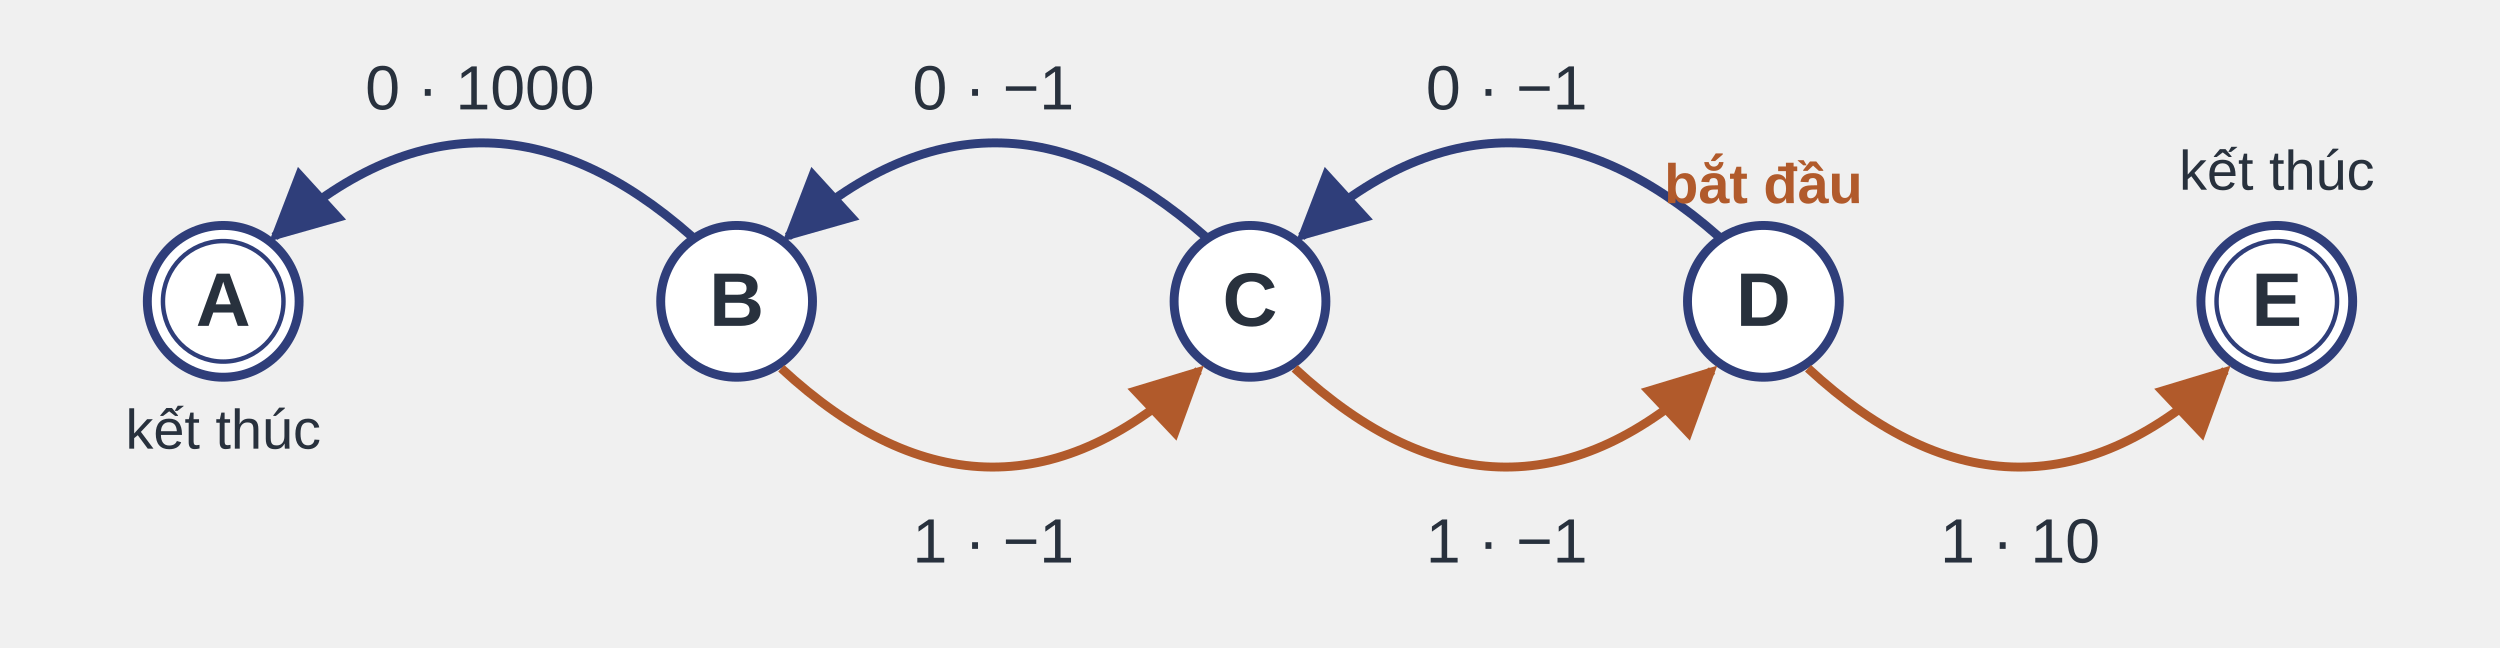
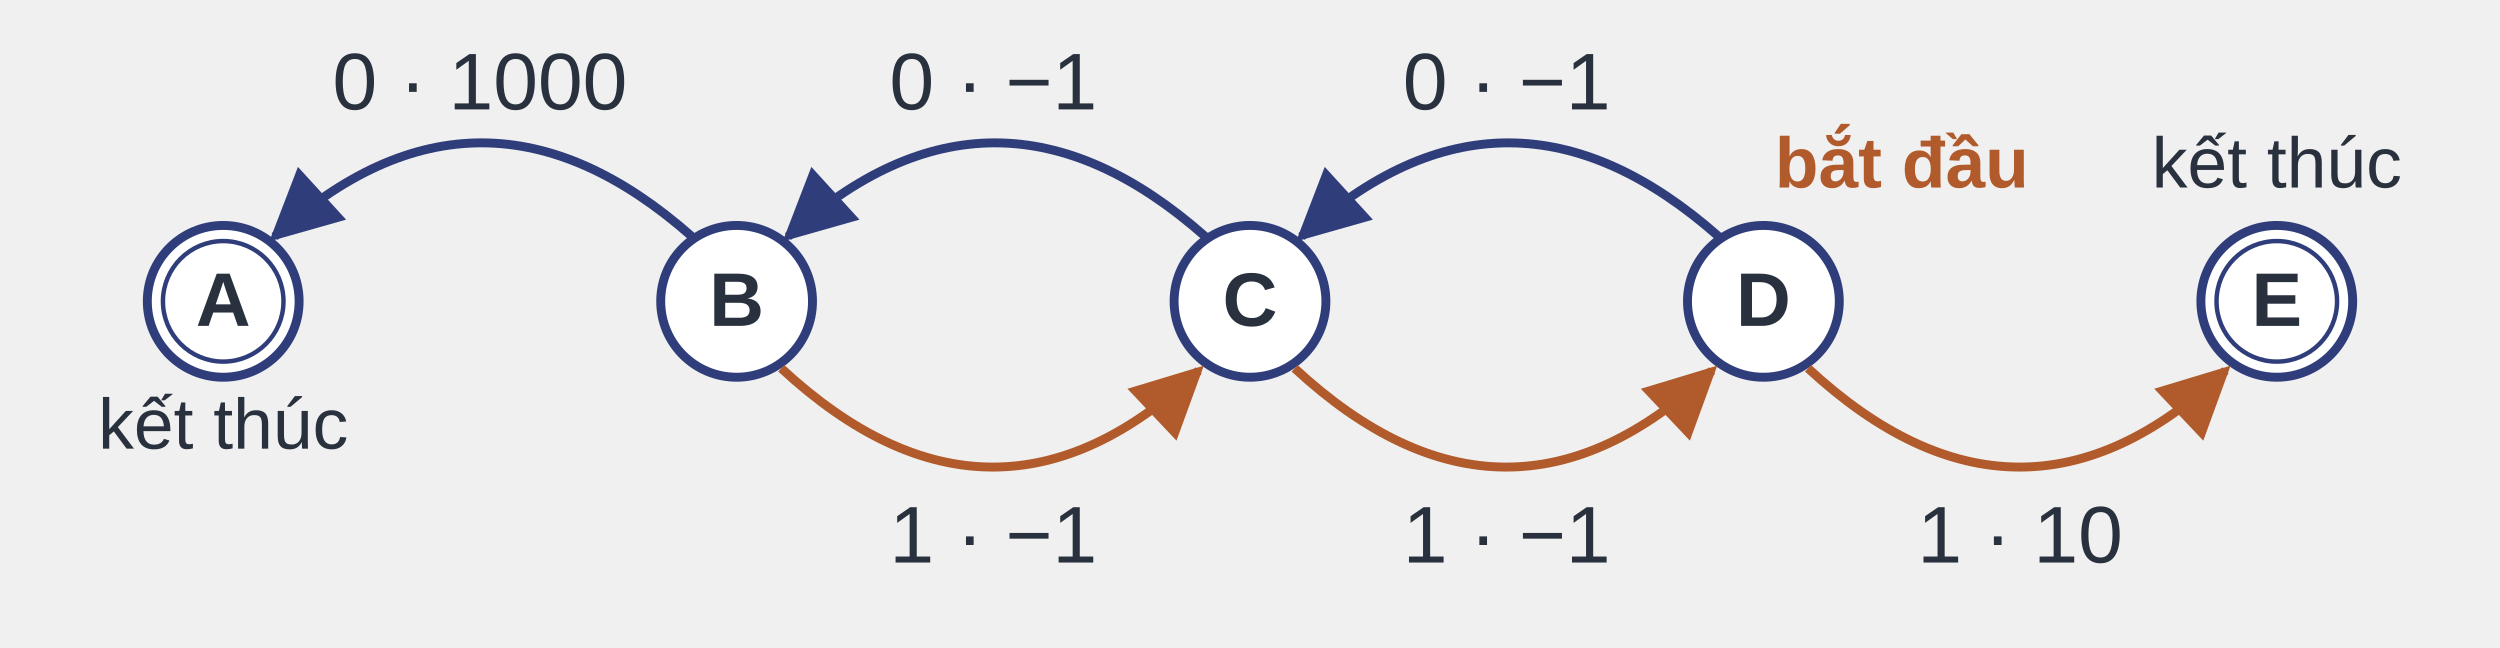
<svg xmlns="http://www.w3.org/2000/svg" width="1120" height="290" viewBox="0 0 1120 290" role="img" aria-labelledby="title desc">
  <defs>
    <marker id="arrow" viewBox="0 0 10 10" refX="9" refY="5" markerWidth="8" markerHeight="8" orient="auto-start-reverse">
      <path d="M0 0 L10 5 L0 10 Z" fill="#2F3E7A" />
    </marker>
    <marker id="arrow-o" viewBox="0 0 10 10" refX="9" refY="5" markerWidth="8" markerHeight="8" orient="auto-start-reverse">
      <path d="M0 0 L10 5 L0 10 Z" fill="#B15A2B" />
    </marker>
  </defs>
  <g font-family="Arial, Helvetica, sans-serif">
    <circle cx="100" cy="135" r="34" fill="white" stroke="#2F3E7A" stroke-width="4" />
    <circle cx="100" cy="135" r="27" fill="none" stroke="#2F3E7A" stroke-width="2" />
    <text x="100" y="146" text-anchor="middle" font-size="34" fill="#28313D" font-weight="bold">A</text>
    <circle cx="330" cy="135" r="34" fill="white" stroke="#2F3E7A" stroke-width="4" />
    <text x="330" y="146" text-anchor="middle" font-size="34" fill="#28313D" font-weight="bold">B</text>
    <circle cx="560" cy="135" r="34" fill="white" stroke="#2F3E7A" stroke-width="4" />
    <text x="560" y="146" text-anchor="middle" font-size="34" fill="#28313D" font-weight="bold">C</text>
    <circle cx="790" cy="135" r="34" fill="white" stroke="#2F3E7A" stroke-width="4" />
    <text x="790" y="146" text-anchor="middle" font-size="34" fill="#28313D" font-weight="bold">D</text>
    <circle cx="1020" cy="135" r="34" fill="white" stroke="#2F3E7A" stroke-width="4" />
    <circle cx="1020" cy="135" r="27" fill="none" stroke="#2F3E7A" stroke-width="2" />
    <text x="1020" y="146" text-anchor="middle" font-size="34" fill="#28313D" font-weight="bold">E</text>
    <path d="M 310 106 Q 215.0 22 123 106" fill="none" stroke="#2F3E7A" stroke-width="4" marker-end="url(#arrow)" />
-     <text x="215.0" y="49" text-anchor="middle" font-size="28" fill="#28313D" font-weight="normal">0 · 1000</text>
+     <text x="215.0" y="49" text-anchor="middle" font-size="36" fill="#28313D" font-weight="normal">0 · 1000</text>
    <path d="M 540 106 Q 445.0 22 353 106" fill="none" stroke="#2F3E7A" stroke-width="4" marker-end="url(#arrow)" />
-     <text x="445.0" y="49" text-anchor="middle" font-size="28" fill="#28313D" font-weight="normal">0 · −1</text>
+     <text x="445.0" y="49" text-anchor="middle" font-size="36" fill="#28313D" font-weight="normal">0 · −1</text>
    <path d="M 770 106 Q 675.0 22 583 106" fill="none" stroke="#2F3E7A" stroke-width="4" marker-end="url(#arrow)" />
-     <text x="675.0" y="49" text-anchor="middle" font-size="28" fill="#28313D" font-weight="normal">0 · −1</text>
+     <text x="675.0" y="49" text-anchor="middle" font-size="36" fill="#28313D" font-weight="normal">0 · −1</text>
    <path d="M 350 165 Q 445.0 253 537 166" fill="none" stroke="#B15A2B" stroke-width="4" marker-end="url(#arrow-o)" />
-     <text x="445.0" y="252" text-anchor="middle" font-size="28" fill="#28313D" font-weight="normal">1 · −1</text>
+     <text x="445.0" y="252" text-anchor="middle" font-size="36" fill="#28313D" font-weight="normal">1 · −1</text>
    <path d="M 580 165 Q 675.0 253 767 166" fill="none" stroke="#B15A2B" stroke-width="4" marker-end="url(#arrow-o)" />
-     <text x="675.0" y="252" text-anchor="middle" font-size="28" fill="#28313D" font-weight="normal">1 · −1</text>
+     <text x="675.0" y="252" text-anchor="middle" font-size="36" fill="#28313D" font-weight="normal">1 · −1</text>
    <path d="M 810 165 Q 905.0 253 997 166" fill="none" stroke="#B15A2B" stroke-width="4" marker-end="url(#arrow-o)" />
-     <text x="905.0" y="252" text-anchor="middle" font-size="28" fill="#28313D" font-weight="normal">1 · 10</text>
-     <text x="100" y="201" text-anchor="middle" font-size="25" fill="#28313D" font-weight="normal">kết thúc</text>
-     <text x="1020" y="85" text-anchor="middle" font-size="25" fill="#28313D" font-weight="normal">kết thúc</text>
-     <text x="790" y="91" text-anchor="middle" font-size="25" fill="#B15A2B" font-weight="bold">bắt đầu</text>
+     <text x="905.0" y="252" text-anchor="middle" font-size="36" fill="#28313D" font-weight="normal">1 · 10</text>
+     <text x="100" y="201" text-anchor="middle" font-size="32" fill="#28313D" font-weight="normal">kết thúc</text>
+     <text x="1020" y="84" text-anchor="middle" font-size="32" fill="#28313D" font-weight="normal">kết thúc</text>
+     <text x="852" y="84" text-anchor="middle" font-size="32" fill="#B15A2B" font-weight="bold">bắt đầu</text>
  </g>
</svg>
